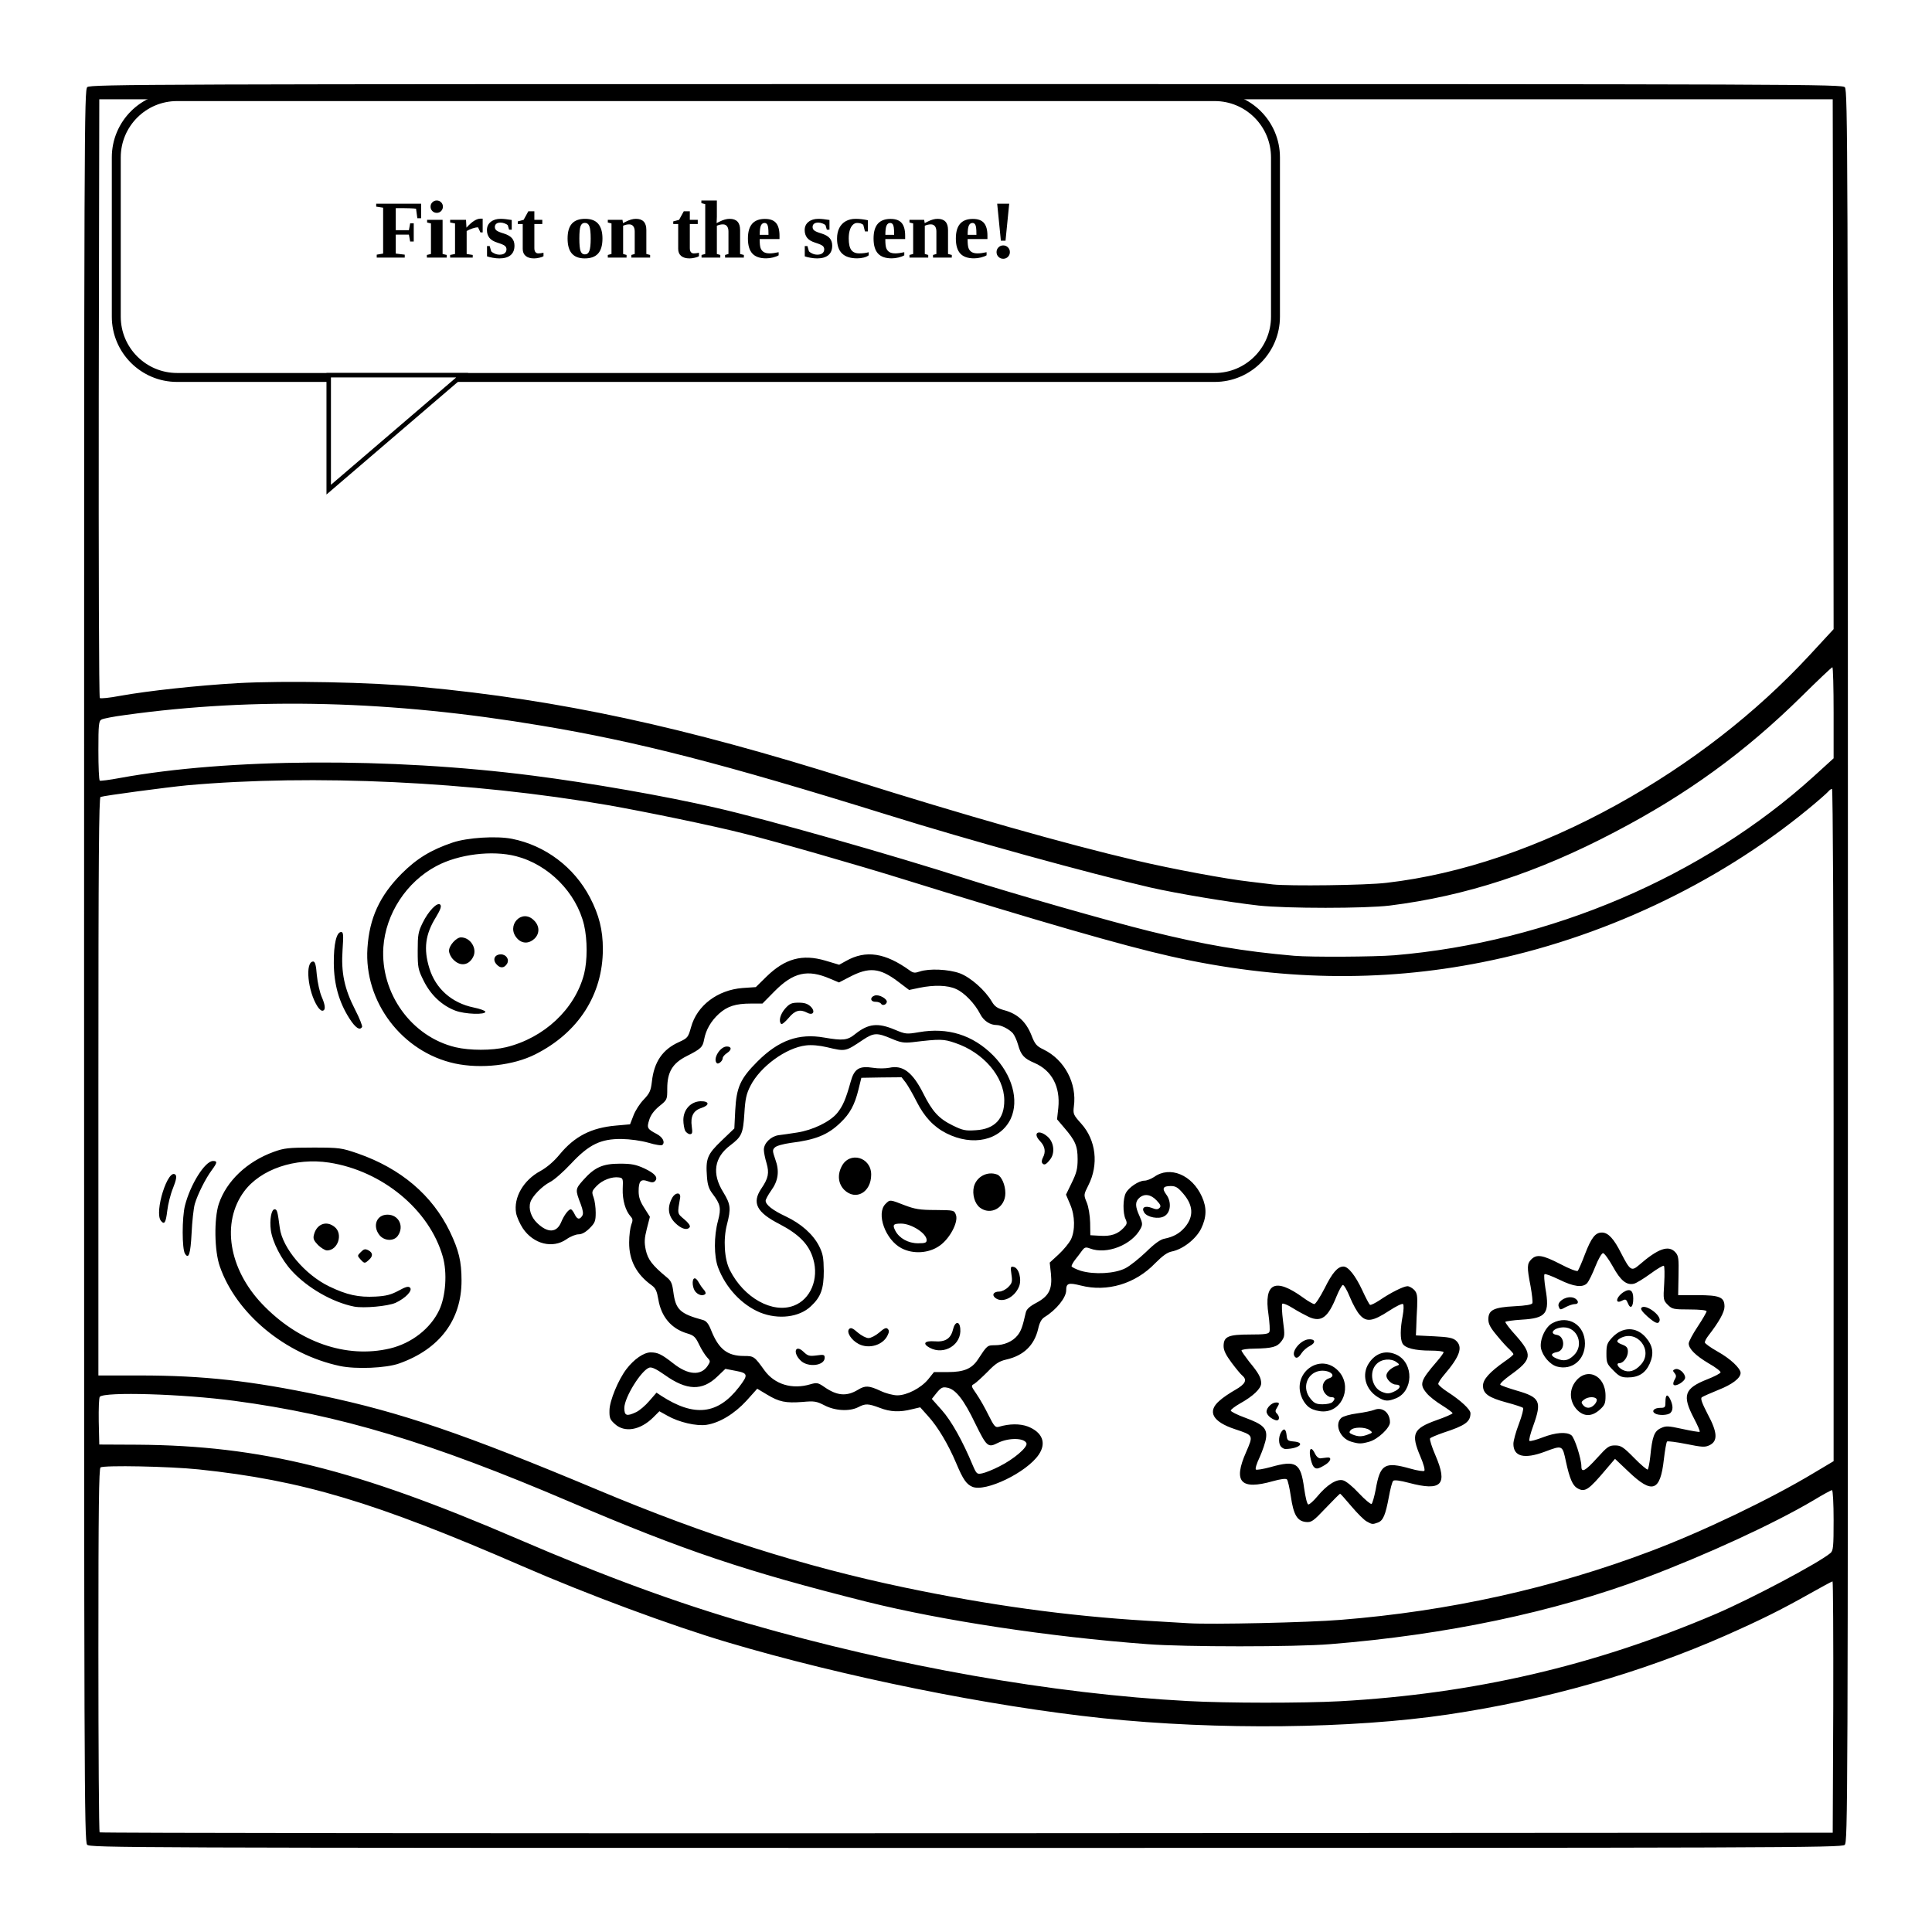
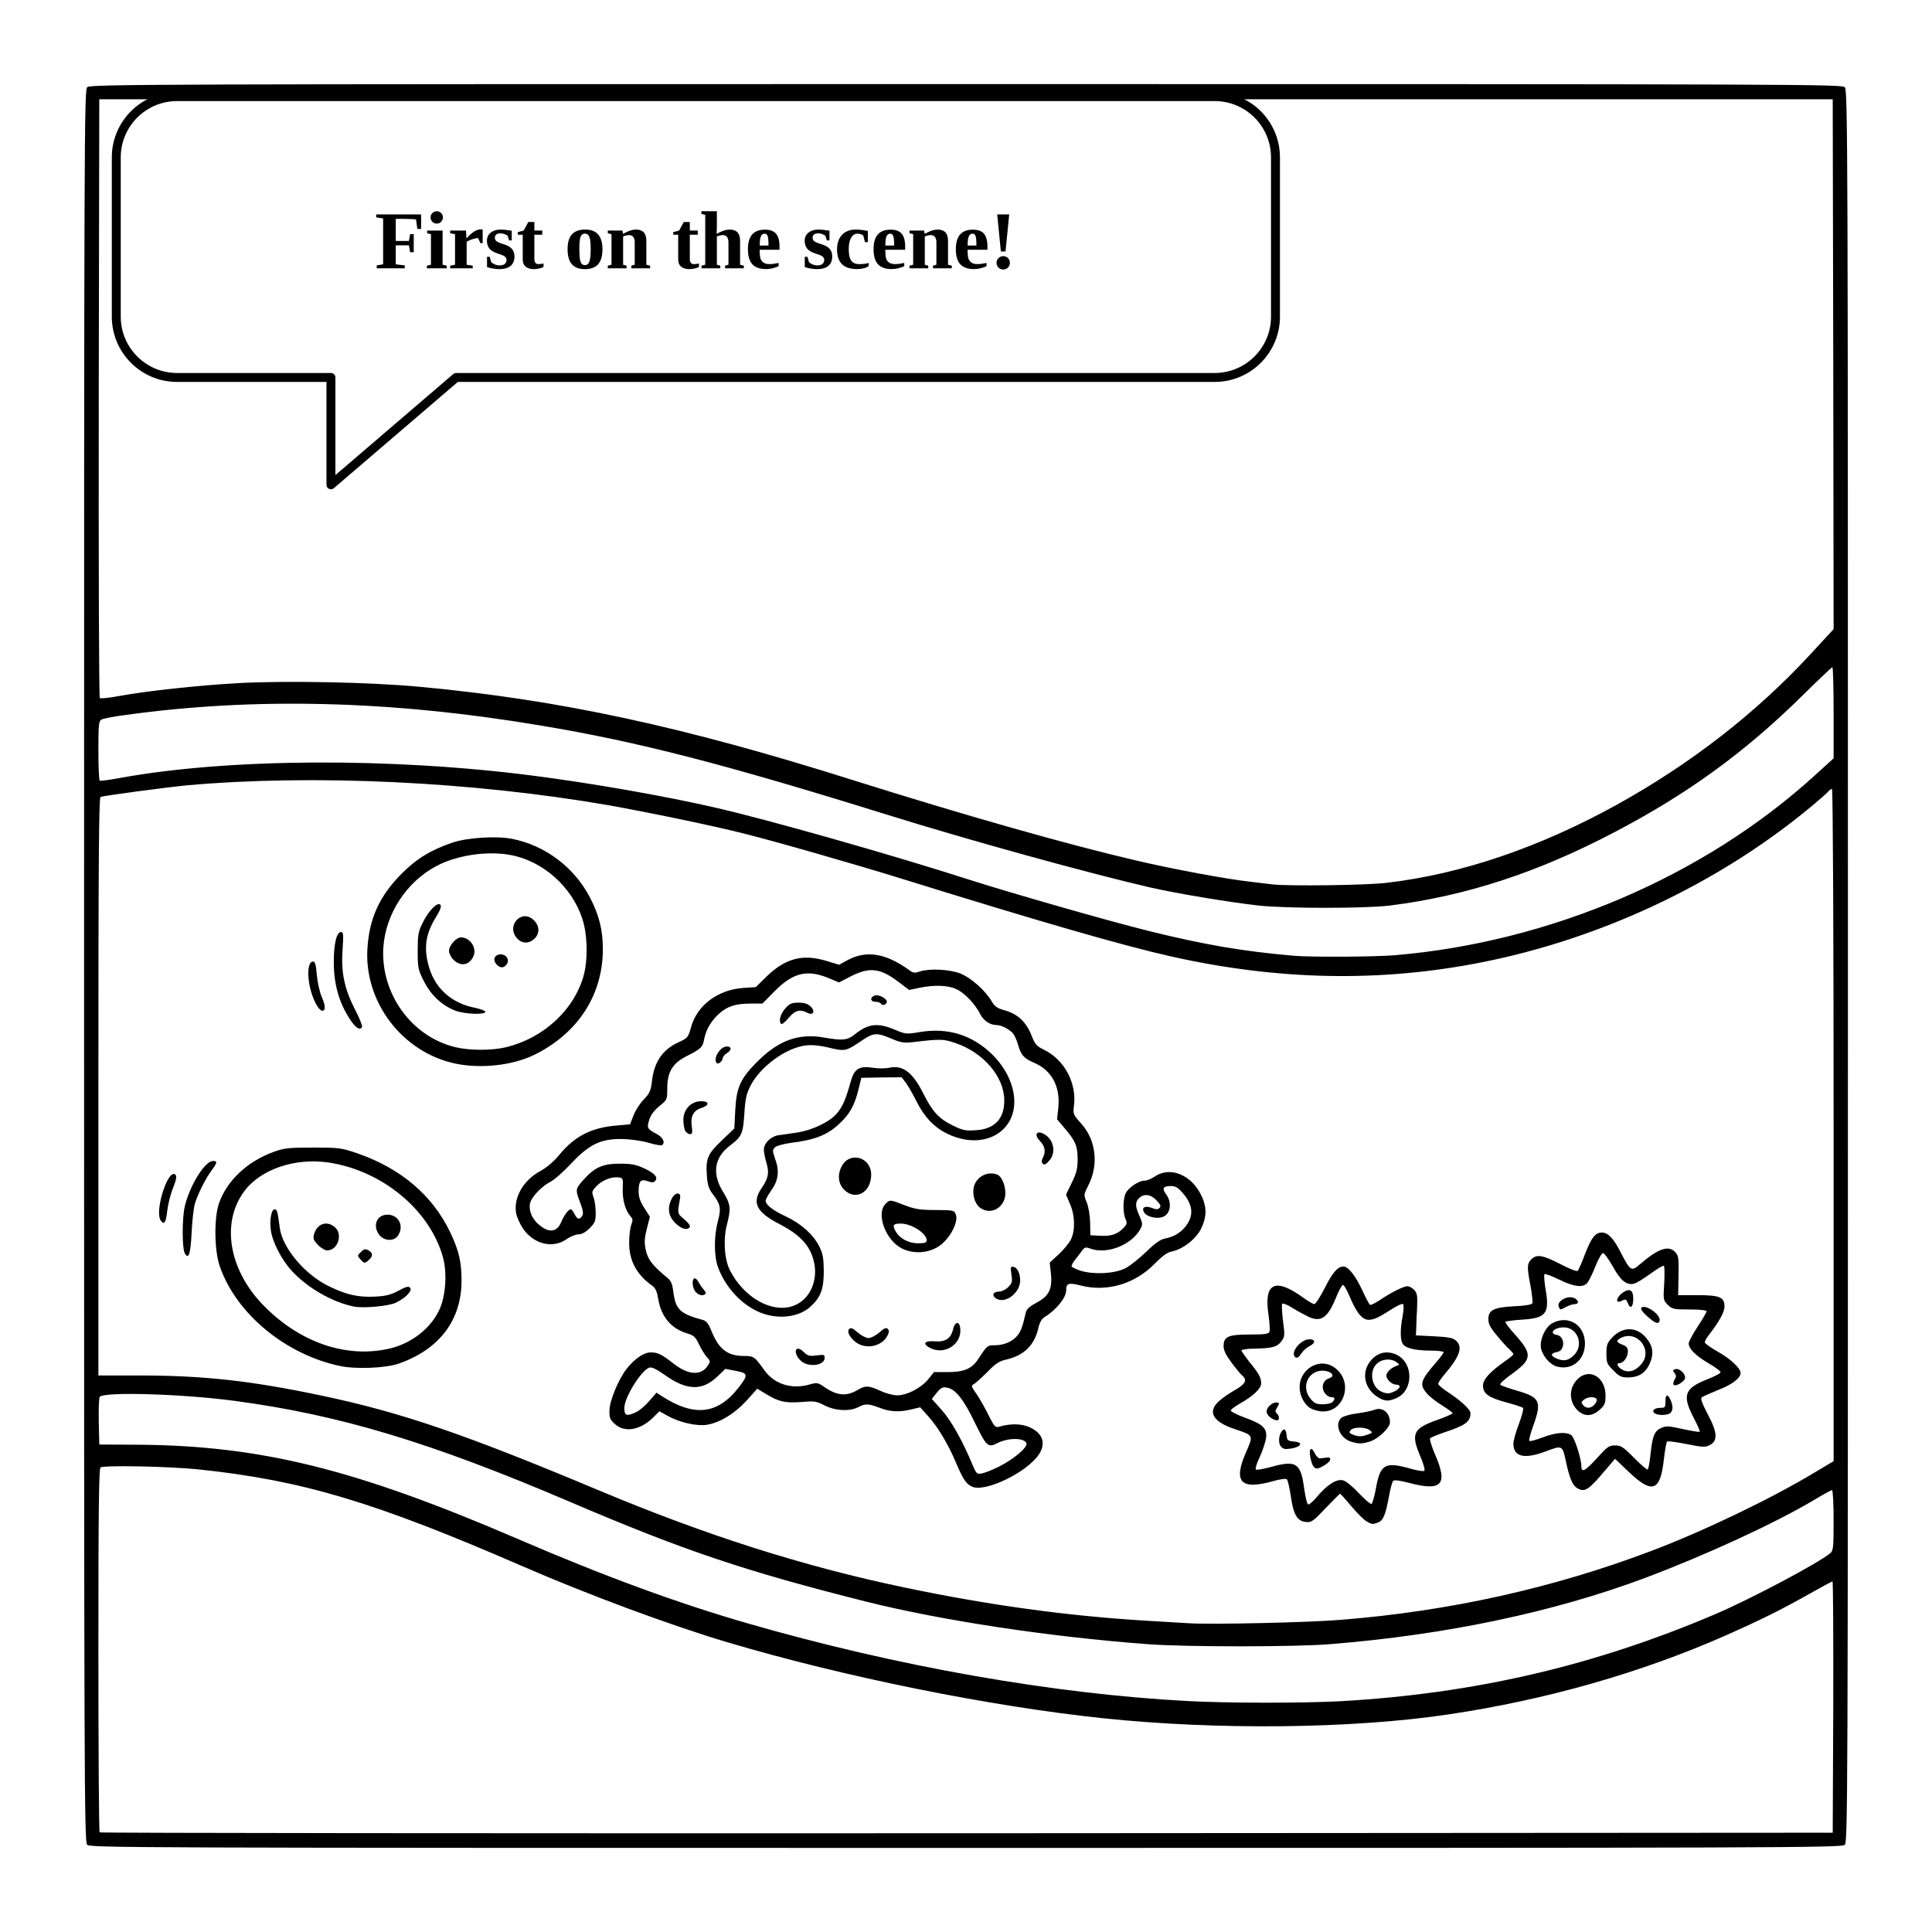
<svg xmlns="http://www.w3.org/2000/svg" viewBox="0 0 1080 1080" role="img" aria-label="Coloring page of neutrophil">
  <rect x="0" y="0" width="1080" height="1080" fill="#ffffff" />
  <path d="M48.7,1031.2 C47.1,1029.5 47.0,993.9 47.0,539.8 C47.0,66.9 47.1,50.3 48.8,48.7 C50.5,47.1 86.1,47.0 540.2,47.0 C1013.1,47.0 1029.7,47.1 1031.3,48.8 C1032.9,50.5 1033.0,86.1 1033.0,540.2 C1033.0,1013.1 1032.9,1029.7 1031.2,1031.3 C1029.5,1032.9 993.9,1033.0 539.8,1033.0 C66.9,1033.0 50.3,1032.9 48.7,1031.2 Z M1024.8,954.2 C1024.9,915.6 1024.7,884.0 1024.4,884.0 C1024.1,884.0 1018.3,887.1 1011.6,890.9 C995.6,899.9 985.0,905.2 964.5,914.3 C917.1,935.2 864.1,950.3 809.5,958.4 C755.8,966.4 680.4,967.2 616.5,960.5 C553.0,953.8 471.4,937.3 406.5,918.0 C374.6,908.5 328.3,891.3 292.0,875.5 C209.4,839.6 169.0,827.5 111.0,821.4 C94.5,819.7 58.3,819.0 56.2,820.3 C55.3,820.9 55.0,842.5 55.0,922.4 C55.0,978.1 55.3,1024.0 55.7,1024.3 C56.0,1024.7 274.2,1024.9 540.4,1024.8 L1024.5,1024.5 L1024.8,954.2 Z M749.1,951.0 C823.9,946.8 890.9,931.3 958.9,902.3 C978.8,893.8 1016.5,873.8 1023.2,868.2 C1024.8,866.9 1025.0,864.7 1025.0,849.8 C1025.0,840.6 1024.6,833.0 1024.1,833.0 C1023.6,833.0 1019.0,835.5 1013.9,838.6 C991.6,851.8 954.0,869.1 919.8,882.0 C868.6,901.2 808.4,913.9 743.5,919.1 C724.2,920.7 662.1,920.7 641.5,919.1 C586.5,915.0 526.6,905.9 484.5,895.4 C416.5,878.3 382.3,866.8 318.5,839.5 C240.6,806.2 189.7,790.9 131.2,783.1 C102.1,779.2 58.7,777.9 55.8,780.8 C55.3,781.3 55.1,787.5 55.2,794.6 L55.5,807.5 L77.0,807.6 C145.9,808.1 198.7,821.2 289.5,860.3 C338.2,881.3 379.2,896.3 418.4,907.6 C501.3,931.5 588.6,946.9 664.0,950.9 C685.9,952.1 728.4,952.1 749.1,951.0 Z M749.5,905.5 C809.9,900.7 868.0,887.8 922.5,867.2 C951.5,856.3 989.7,838.0 1014.1,823.3 L1025.0,816.8 L1025.0,628.9 C1025.0,521.8 1024.6,441.0 1024.1,441.0 C1023.6,441.0 1022.6,441.7 1021.9,442.6 C1021.1,443.5 1016.0,448.0 1010.5,452.5 C959.4,494.4 894.6,524.8 828.5,537.9 C771.7,549.2 714.5,548.1 654.4,534.6 C627.7,528.6 581.3,515.2 505.0,491.5 C480.0,483.7 433.0,470.2 416.0,466.0 C398.8,461.6 361.0,453.8 340.0,450.1 C263.7,436.9 175.3,432.7 104.5,439.0 C93.2,440.1 58.5,444.7 56.2,445.5 C55.3,445.8 55.0,479.1 55.0,607.4 L55.0,768.9 L78.2,768.9 C113.8,768.9 140.6,771.9 179.5,780.1 C224.2,789.5 259.3,801.5 334.0,832.8 C395.2,858.5 449.2,875.6 505.5,887.4 C552.8,897.3 596.3,903.3 641.0,906.0 C650.6,906.6 661.2,907.2 664.5,907.4 C677.2,908.2 731.4,907.0 749.5,905.5 Z M764.0,850.5 C762.6,849.8 758.8,846.0 755.5,842.1 C752.2,838.2 749.4,835.0 749.1,835.0 C748.9,835.0 745.3,838.6 741.0,843.1 C734.1,850.4 733.1,851.1 730.0,850.8 C725.2,850.3 723.1,846.9 721.6,836.6 C720.9,831.8 719.9,827.5 719.4,827.0 C718.8,826.4 715.8,826.8 711.5,828.0 C693.5,833.1 689.2,828.4 696.6,811.7 C700.7,802.2 700.8,802.4 690.3,798.9 C677.9,794.8 674.7,789.1 681.6,783.1 C683.5,781.3 687.6,778.6 690.6,776.9 C696.2,773.7 697.3,771.4 694.5,769.0 C693.6,768.3 690.9,765.0 688.5,761.8 C685.3,757.5 684.0,754.9 684.0,752.5 C684.0,747.1 686.6,746.0 698.8,746.0 C707.0,746.0 709.2,745.7 709.6,744.5 C710.0,743.7 709.7,739.4 709.1,734.9 C706.4,717.1 712.8,714.0 728.5,725.4 C731.2,727.4 734.1,729.0 734.7,729.0 C735.4,729.0 738.0,725.0 740.5,720.1 C744.8,711.4 747.8,708.0 751.0,708.0 C753.7,708.0 757.7,713.1 761.5,721.2 C763.4,725.4 765.4,729.1 765.8,729.4 C766.3,729.7 768.6,728.5 771.1,726.9 C777.4,722.6 784.6,719.0 786.8,719.0 C787.8,719.0 789.5,720.0 790.6,721.1 C792.2,722.9 792.4,724.4 792.2,730.4 C792.0,734.3 791.7,739.5 791.7,742.0 L791.5,746.5 L801.7,747.0 C809.8,747.4 812.2,747.9 813.9,749.4 C817.9,753.0 816.1,758.2 807.4,768.4 C805.5,770.6 804.0,772.9 804.0,773.6 C804.0,774.2 806.4,776.3 809.2,778.1 C816.5,782.8 822.0,787.9 822.0,790.0 C822.0,794.8 819.1,796.9 806.8,800.9 C803.1,802.2 799.7,803.6 799.4,804.1 C799.1,804.7 800.4,808.9 802.4,813.5 C809.5,830.0 805.9,833.8 787.5,828.9 C782.6,827.6 779.4,827.2 778.8,827.8 C778.2,828.4 777.2,832.3 776.4,836.7 C774.5,846.9 773.2,850.0 770.3,851.1 C767.3,852.2 767.0,852.2 764.0,850.5 Z M736.4,836.5 C741.8,830.0 747.2,826.6 750.7,827.5 C752.3,827.8 756.2,831.0 759.6,834.7 C763.0,838.3 766.2,841.0 766.7,840.7 C767.2,840.4 768.2,836.8 769.0,832.8 C771.5,818.4 774.0,816.9 788.5,821.0 C792.3,822.1 795.8,822.6 796.2,822.2 C796.7,821.7 795.7,818.1 794.0,814.2 C788.6,801.5 789.9,798.6 803.0,793.9 C807.9,792.2 812.0,790.4 812.0,790.0 C812.0,789.6 809.3,787.6 806.1,785.6 C802.8,783.6 799.0,780.6 797.6,778.9 C793.3,773.8 793.9,771.9 803.2,761.1 C805.3,758.7 807.0,756.3 807.0,755.9 C807.0,755.4 803.7,755.0 799.8,755.0 C791.0,755.0 785.4,753.6 784.0,751.0 C782.7,748.6 782.7,742.8 784.1,735.6 C784.7,732.4 784.8,729.4 784.3,729.0 C783.9,728.5 780.4,730.2 776.6,732.7 C767.4,738.7 763.9,739.2 760.3,735.2 C758.7,733.6 756.2,729.0 754.6,725.1 C753.0,721.1 751.2,718.1 750.6,718.3 C750.1,718.5 748.5,721.3 747.2,724.5 C742.4,736.5 738.7,739.3 731.7,736.2 C729.4,735.1 725.3,732.9 722.6,731.2 C719.8,729.4 717.2,728.4 716.8,728.8 C716.4,729.2 716.6,733.5 717.2,738.3 C718.3,746.5 718.2,747.2 716.3,749.8 C713.9,753.0 711.2,753.7 701.2,753.9 C697.3,753.9 694.0,754.4 694.0,754.9 C694.0,755.4 696.0,758.2 698.3,761.2 C703.7,767.7 705.0,770.2 705.0,773.3 C705.0,776.2 700.5,780.5 693.1,784.6 C690.3,786.2 688.0,788.0 688.0,788.5 C688.0,789.1 691.6,790.9 696.0,792.5 C706.1,796.2 708.5,798.5 707.7,804.0 C707.4,806.2 705.8,810.9 704.2,814.5 C702.5,818.0 701.5,821.2 702.1,821.5 C702.6,821.8 706.3,821.2 710.3,820.1 C724.5,816.1 727.1,817.7 729.0,831.8 C729.8,837.3 730.7,841.0 731.4,841.0 C732.1,841.0 734.3,839.0 736.4,836.5 Z M881.7,831.9 C879.1,830.4 877.4,826.4 875.4,817.2 C873.4,807.7 873.5,807.8 863.6,811.5 C852.1,815.8 846.0,814.3 846.0,807.1 C846.0,805.4 847.4,800.3 849.1,795.9 C850.8,791.4 851.8,787.4 851.4,787.0 C850.9,786.6 846.8,785.2 842.2,784.0 C832.2,781.3 829.0,779.1 829.0,774.6 C829.0,771.1 832.7,767.0 841.2,761.0 C843.9,759.2 846.0,757.4 846.0,757.0 C846.0,756.6 845.0,755.5 843.9,754.4 C842.7,753.4 839.5,749.9 836.9,746.7 C833.1,742.2 832.0,740.1 832.0,737.5 C832.0,732.3 835.0,730.8 846.6,730.2 C852.9,729.9 856.3,729.3 856.6,728.5 C856.9,727.8 856.4,723.5 855.6,719.0 C853.5,708.3 853.6,706.4 856.0,704.0 C859.0,701.0 862.3,701.5 872.2,706.6 C877.3,709.3 881.5,710.9 882.0,710.4 C882.4,709.9 884.3,705.7 886.0,701.1 C889.6,691.8 891.8,689.0 895.5,689.0 C899.0,689.0 902.2,692.5 906.3,700.7 C911.2,710.2 912.0,710.8 916.2,707.2 C926.9,697.9 932.8,695.8 936.6,700.1 C938.3,702.0 938.5,703.6 938.3,713.1 L938.1,724.0 L948.8,724.0 C961.4,724.0 964.0,725.1 964.0,730.4 C964.0,733.5 961.0,738.9 954.8,746.9 C953.8,748.2 953.0,749.8 953.0,750.4 C953.0,751.0 956.2,753.3 960.1,755.5 C967.3,759.5 973.0,764.9 973.0,767.5 C973.0,770.4 968.2,774.0 960.5,777.0 C956.1,778.8 952.0,780.6 951.3,781.1 C950.5,781.8 951.4,784.3 954.6,790.5 C960.1,800.7 960.4,805.6 955.6,807.9 C953.1,809.1 951.5,809.0 942.6,807.2 C937.1,806.1 932.2,805.5 931.9,805.8 C931.5,806.2 930.7,810.7 930.1,815.9 C928.1,833.8 923.6,835.3 910.4,822.7 L902.8,815.5 L898.1,821.0 C888.0,833.0 886.0,834.4 881.7,831.9 Z M543.5,831.1 C540.2,829.7 538.3,826.9 534.6,818.1 C530.1,807.4 524.2,797.5 518.7,791.5 L514.4,786.7 L509.7,787.8 C503.0,789.5 497.7,789.3 491.8,787.0 C485.4,784.6 483.8,784.5 479.8,786.6 C475.0,789.1 466.8,788.7 460.9,785.6 C456.4,783.3 455.2,783.1 448.6,783.7 C439.2,784.4 435.6,783.7 428.8,779.6 L423.3,776.3 L417.3,783.0 C410.5,790.4 402.2,795.4 394.9,796.5 C389.3,797.3 379.6,795.1 373.1,791.4 L368.6,788.9 L365.1,792.4 C357.9,799.5 349.2,801.0 343.8,796.1 C341.0,793.6 340.6,792.7 340.7,788.3 C340.8,783.0 345.6,771.3 350.2,765.3 C354.4,759.8 359.9,756.0 363.7,756.0 C367.7,756.0 369.8,757.0 376.3,762.1 C384.6,768.7 391.8,769.2 395.6,763.5 C397.2,761.0 397.2,760.8 395.2,758.7 C394.1,757.5 392.1,754.3 390.8,751.6 C388.8,747.4 387.9,746.5 384.2,745.4 C375.3,742.8 369.6,736.1 368.0,726.3 C367.2,721.7 366.5,720.1 364.3,718.5 C355.8,712.4 351.6,704.5 351.7,694.5 C351.7,690.6 352.3,686.2 352.9,684.6 C353.8,682.3 353.8,681.4 352.6,680.1 C349.6,676.8 347.9,670.8 348.1,664.6 C348.4,658.8 348.2,658.5 346.0,658.2 C342.1,657.6 336.6,659.7 333.5,663.0 C330.8,665.8 330.7,666.3 331.8,669.3 C332.5,671.2 333.0,675.0 333.0,677.9 C333.0,682.6 332.6,683.6 329.6,686.6 C327.4,688.8 325.3,690.0 323.4,690.0 C321.9,690.0 318.8,691.2 316.6,692.8 C308.9,698.1 298.3,695.5 292.3,686.7 C290.6,684.1 288.9,680.3 288.5,678.1 C287.0,669.4 292.6,659.7 302.1,654.6 C305.7,652.6 309.6,649.3 312.8,645.4 C321.2,635.2 330.5,630.4 344.4,629.2 L352.2,628.5 L354.1,623.6 C355.1,620.9 357.7,616.8 359.9,614.6 C363.2,611.1 363.8,609.7 364.4,604.7 C365.6,593.6 370.4,586.6 379.6,582.5 C384.4,580.3 384.7,579.9 386.3,574.2 C389.6,562.1 401.1,553.4 415.1,552.3 L422.5,551.8 L428.5,545.9 C438.9,535.8 448.5,533.2 461.4,537.0 L469.1,539.3 L472.9,537.2 C484.0,530.9 494.9,532.6 508.7,542.6 C510.5,543.9 511.5,544.0 514.1,543.1 C519.4,541.3 530.3,541.8 536.6,544.1 C542.6,546.4 550.7,553.5 554.5,560.0 C556.1,562.7 557.6,563.7 561.7,564.8 C568.8,566.8 573.5,571.1 576.5,578.5 C578.5,583.7 579.4,584.8 583.4,586.7 C595.1,592.4 602.1,605.6 600.3,618.5 C599.8,622.7 600.0,623.2 604.4,628.1 C612.7,637.3 614.3,651.0 608.4,662.6 C605.8,667.8 605.7,667.9 607.5,672.2 C608.5,674.6 609.3,679.5 609.4,683.5 L609.5,690.5 L614.9,690.8 C621.0,691.2 624.8,689.9 628.1,686.4 C630.0,684.4 630.2,683.7 629.2,681.5 C627.6,678.1 627.7,670.1 629.3,667.0 C630.9,663.8 636.6,660.0 639.7,660.0 C641.1,660.0 643.5,659.0 645.2,657.9 C654.0,651.6 666.4,656.7 671.9,669.0 C674.7,675.2 674.5,680.5 671.4,686.9 C668.4,692.8 661.1,698.4 655.0,699.6 C652.5,700.1 649.9,702.0 645.8,706.1 C634.7,717.7 618.9,722.4 604.1,718.6 C597.3,716.9 596.0,717.3 596.0,721.3 C596.0,725.4 590.5,732.2 584.0,736.2 C582.2,737.3 581.1,739.3 580.3,743.0 C578.1,752.1 572.2,757.8 562.5,760.0 C558.6,760.9 556.5,762.2 552.1,766.8 C549.0,769.9 545.6,773.0 544.6,773.6 C542.7,774.6 542.8,774.8 545.9,779.3 C547.7,781.9 550.7,787.2 552.6,791.1 C555.7,797.3 556.4,798.1 558.3,797.6 C564.4,795.8 570.1,795.8 574.5,797.4 C582.7,800.6 585.1,806.6 580.7,813.1 C574.0,823.1 550.8,834.3 543.5,831.1 Z M558.5,819.8 C566.6,815.8 574.6,809.0 573.8,806.8 C572.6,803.7 563.8,803.6 557.8,806.6 C552.3,809.4 551.6,808.8 545.2,795.8 C538.7,782.2 534.1,776.5 529.4,775.7 C526.9,775.2 526.0,775.7 523.6,778.6 L520.9,782.0 L526.5,788.3 C531.7,794.1 538.1,805.4 543.9,819.4 C545.9,824.0 546.2,824.2 549.1,823.6 C550.7,823.3 555.0,821.6 558.5,819.8 Z M892.8,815.0 C898.5,808.7 899.5,808.0 902.8,808.0 C906.1,808.0 907.4,808.8 913.5,815.0 C917.2,818.8 920.7,821.7 921.1,821.5 C921.4,821.2 922.1,818.0 922.5,814.3 C923.6,803.1 924.7,800.1 928.3,798.4 C931.2,797.0 932.3,797.0 940.5,798.8 C945.5,799.9 949.8,800.6 950.1,800.4 C950.5,800.2 949.0,796.8 946.9,792.8 C940.2,780.0 941.5,776.1 954.5,771.0 C958.3,769.5 961.6,767.8 961.8,767.2 C962.0,766.6 959.0,764.3 955.1,762.1 C947.9,757.8 944.0,754.0 944.0,751.0 C944.0,750.0 946.2,745.8 949.0,741.6 C951.8,737.4 954.0,733.5 954.0,733.0 C954.0,732.4 949.9,732.0 944.5,732.0 C935.5,732.0 934.7,731.8 932.3,729.4 C929.8,726.9 929.7,726.5 930.3,717.4 C930.6,712.2 930.5,707.8 930.1,707.6 C929.7,707.3 926.3,709.3 922.5,712.1 C918.8,714.8 914.7,717.3 913.4,717.6 C909.3,718.6 905.9,715.9 901.6,708.0 C899.3,703.9 896.8,700.5 896.1,700.5 C895.4,700.5 893.4,703.9 891.8,708.0 C890.2,712.1 888.1,716.3 887.3,717.2 C884.8,720.0 879.7,719.3 871.6,715.3 C867.4,713.3 863.8,711.9 863.4,712.3 C863.0,712.7 863.3,716.2 863.9,720.2 C866.4,734.3 864.4,736.9 850.6,737.7 C845.8,738.0 841.8,738.6 841.5,738.9 C841.3,739.3 844.0,742.9 847.6,746.8 C856.8,757.3 856.4,760.0 844.4,768.6 C840.8,771.2 838.2,773.6 838.7,774.1 C839.2,774.6 843.3,776.0 848.0,777.4 C860.9,781.1 862.0,783.4 857.1,797.0 C855.5,801.4 854.5,805.2 855.0,805.5 C855.4,805.8 858.8,804.9 862.4,803.5 C869.7,800.7 875.7,800.3 878.4,802.3 C880.2,803.6 884.0,815.5 884.0,819.7 C884.0,823.5 886.2,822.3 892.8,815.0 Z M734.2,819.7 C733.6,819.0 732.8,816.5 732.4,814.2 C731.6,809.3 733.2,808.5 735.2,812.8 C736.0,814.4 737.3,815.4 738.3,815.2 C739.2,815.1 740.7,814.9 741.6,814.8 C744.7,814.3 744.1,816.8 740.7,818.9 C736.7,821.3 735.6,821.5 734.2,819.7 Z M716.2,808.8 C714.7,807.3 714.6,803.5 716.0,800.9 C717.6,798.1 718.8,798.6 719.2,802.2 C719.5,805.2 719.8,805.5 723.2,805.8 C730.2,806.4 726.1,809.9 718.5,810.0 C717.9,810.0 716.9,809.5 716.2,808.8 Z M755.3,805.9 C749.1,804.1 745.8,796.3 749.8,792.6 C750.9,791.7 754.7,790.6 758.6,790.1 C762.4,789.6 766.8,788.7 768.3,788.1 C772.8,786.3 777.0,789.7 777.0,795.1 C777.0,798.2 770.2,804.6 765.5,805.9 C760.9,807.2 759.7,807.2 755.3,805.9 Z M764.7,801.9 C767.4,800.9 767.4,800.8 765.6,799.4 C763.0,797.6 756.6,797.6 755.0,799.5 C754.0,800.7 754.2,801.1 756.1,801.9 C759.3,803.2 761.3,803.2 764.7,801.9 Z M710.2,792.4 C709.0,791.6 708.0,790.1 708.0,789.1 C708.0,786.9 711.0,784.0 713.3,784.0 C715.3,784.0 715.4,784.4 713.8,787.0 C712.8,788.5 712.8,789.2 713.8,790.2 C715.4,791.8 715.3,794.0 713.7,794.0 C713.0,794.0 711.4,793.3 710.2,792.4 Z M355.6,789.4 C357.5,788.5 360.8,785.7 363.0,783.1 L367.0,778.5 L369.7,780.3 C388.1,792.2 401.2,790.8 413.1,775.4 C418.4,768.5 418.2,767.6 411.2,766.3 L405.5,765.2 L401.0,769.5 C392.6,777.6 383.9,777.4 371.6,768.6 C366.9,765.3 364.4,764.1 363.0,764.5 C358.5,765.9 349.0,781.2 349.0,787.1 C349.0,791.4 350.3,791.9 355.6,789.4 Z M881.6,788.1 C877.6,783.9 877.0,777.7 880.2,773.0 C886.4,763.8 897.5,768.4 897.5,780.2 C897.5,784.5 897.1,785.5 894.2,788.1 C889.8,792.0 885.4,792.0 881.6,788.1 Z M925.1,790.1 C923.0,788.8 924.7,787.0 928.1,787.0 C930.8,787.0 931.0,786.7 931.0,783.5 C931.0,779.4 932.2,779.0 933.8,782.5 C935.3,785.8 935.3,788.3 933.8,789.8 C932.4,791.2 927.1,791.4 925.1,790.1 Z M732.4,787.1 C730.5,786.0 728.6,783.5 727.6,780.9 C722.2,767.5 737.9,756.0 747.9,766.1 C756.1,774.3 750.9,789.0 739.7,789.0 C737.3,789.0 734.1,788.2 732.4,787.1 Z M891.4,785.1 C892.4,784.0 892.9,782.6 892.5,782.1 C891.6,780.6 887.7,780.7 885.5,782.4 C883.9,783.6 883.8,784.0 884.9,785.4 C886.7,787.6 889.3,787.4 891.4,785.1 Z M744.8,783.8 C746.6,782.0 746.3,781.0 744.0,781.0 C742.9,781.0 741.3,779.9 740.4,778.5 C738.4,775.4 739.6,771.6 742.9,770.5 C747.7,769.0 742.8,765.4 737.4,766.4 C730.4,767.8 727.7,776.1 732.6,781.9 C734.7,784.5 735.9,785.0 739.4,785.0 C741.7,785.0 744.1,784.5 744.8,783.8 Z M770.2,781.0 C763.2,776.7 761.0,768.2 765.3,761.9 C769.2,756.1 775.1,754.5 781.1,757.5 C790.4,762.4 790.0,777.6 780.5,781.6 C775.9,783.5 774.1,783.4 770.2,781.0 Z M479.6,776.9 C483.7,774.4 485.7,774.5 492.2,777.5 C495.1,778.9 499.3,780.0 501.6,780.0 C507.0,780.0 514.9,775.9 518.9,771.0 L522.1,767.0 L529.8,767.0 C538.9,767.0 543.3,765.1 546.7,759.9 C551.8,752.1 551.9,752.0 556.1,752.0 C561.3,752.0 566.1,749.9 568.8,746.5 C570.8,744.0 571.6,741.7 573.4,733.8 C573.8,731.9 575.5,730.3 579.3,728.3 C586.4,724.5 588.3,720.7 587.5,712.2 L586.8,705.8 L591.8,701.2 C594.6,698.6 597.6,694.9 598.6,693.0 C601.1,687.9 601.0,679.6 598.2,673.2 L595.9,667.8 L599.1,661.2 C601.8,655.7 602.4,653.3 602.4,648.0 C602.4,640.6 601.1,637.6 594.9,630.4 L590.9,625.7 L591.6,619.3 C592.8,607.5 588.0,598.4 578.3,594.2 C572.4,591.7 570.7,589.8 569.1,584.0 C568.4,581.5 567.1,578.7 566.2,577.6 C564.0,575.2 559.6,573.0 557.1,573.0 C553.4,573.0 549.8,570.6 547.9,566.8 C545.0,561.1 539.1,554.9 534.5,552.9 C529.9,550.7 522.1,550.5 513.9,552.2 L508.2,553.4 L502.0,548.7 C491.8,541.0 485.8,540.4 474.8,546.2 L469.0,549.2 L464.0,547.1 C451.5,541.7 443.5,543.5 433.0,554.1 L426.2,561.0 L419.8,561.0 C411.2,561.0 406.6,562.5 401.9,566.7 C397.4,570.8 394.6,575.7 393.6,581.1 C392.8,585.4 391.9,586.3 383.8,590.4 C375.9,594.4 373.0,599.3 373.0,608.5 C373.0,614.7 373.0,614.8 368.5,618.4 C365.5,620.9 363.7,623.4 362.9,626.1 C361.5,630.5 361.8,631.1 367.1,633.9 C370.5,635.7 371.9,638.5 370.3,640.0 C369.9,640.5 366.4,640.0 362.5,638.8 C358.2,637.6 352.4,636.8 347.5,636.7 C335.8,636.6 329.3,639.7 319.2,650.5 C315.0,655.0 309.7,659.7 307.4,660.8 C303.0,663.1 297.6,668.6 296.5,672.0 C295.3,675.7 296.9,680.5 300.3,683.7 C306.2,689.4 311.2,689.2 313.7,683.2 C315.3,679.3 317.8,676.0 319.1,676.0 C319.5,676.0 320.5,677.2 321.2,678.7 C322.6,681.7 324.0,682.0 325.5,679.6 C326.2,678.5 325.9,676.6 324.7,673.3 C321.5,665.0 321.5,664.8 326.0,659.7 C332.3,652.6 336.8,650.5 346.5,650.5 C353.1,650.5 355.5,651.0 360.3,653.2 C366.2,656.0 368.1,658.3 366.1,660.3 C365.3,661.1 364.2,661.1 362.1,660.3 C358.2,658.9 357.0,660.2 357.0,665.9 C357.0,669.2 357.8,671.6 360.2,675.3 L363.3,680.2 L361.6,686.8 C360.2,692.4 360.1,694.4 361.0,698.8 C362.2,704.1 364.6,707.3 372.7,714.0 C375.2,716.0 375.8,717.6 376.4,722.2 C377.7,732.1 380.1,734.4 393.0,737.9 C394.8,738.4 396.1,739.9 397.6,743.8 C401.8,754.2 406.6,758.0 415.9,758.0 C421.4,758.0 421.7,758.2 427.3,766.0 C433.0,773.9 442.8,776.9 453.1,773.8 C456.6,772.8 457.3,772.9 460.9,775.4 C468.0,780.3 473.3,780.7 479.6,776.9 Z M780.1,777.5 C783.1,775.9 783.2,774.0 780.3,774.0 C778.1,774.0 775.0,771.1 775.0,769.0 C775.0,767.1 777.5,764.7 780.5,763.6 C782.5,762.9 782.5,762.8 780.6,761.4 C777.5,759.2 772.3,759.6 769.5,762.5 C765.1,766.8 766.8,775.7 772.4,778.0 C775.5,779.3 776.8,779.2 780.1,777.5 Z M935.5,774.0 C935.2,773.5 935.5,772.2 936.2,771.1 C937.1,769.6 937.1,768.8 936.1,767.6 C935.0,766.3 935.0,765.9 936.4,765.4 C938.5,764.6 942.0,767.6 942.0,770.1 C942.0,772.2 936.5,775.5 935.5,774.0 Z M901.9,766.1 C898.3,762.5 898.0,761.8 898.0,756.7 C898.0,751.8 898.4,750.7 901.3,747.6 C907.0,741.6 914.6,741.5 919.9,747.5 C924.0,752.2 924.7,756.6 922.2,762.3 C919.8,767.6 916.0,770.0 909.9,770.0 C906.4,770.0 905.1,769.4 901.9,766.1 Z M917.2,762.9 C924.5,755.1 915.3,743.0 905.9,748.0 C903.2,749.5 903.5,750.4 907.0,751.7 C909.3,752.6 910.0,753.4 910.0,755.6 C910.0,758.6 907.5,762.0 905.3,762.0 C903.2,762.0 904.3,764.3 907.1,765.8 C910.4,767.5 914.0,766.5 917.2,762.9 Z M190.0,763.6 C159.5,757.1 132.1,734.4 122.9,708.0 C119.8,699.3 119.6,681.3 122.3,673.0 C126.6,660.2 138.1,649.3 153.0,643.9 C158.8,641.8 161.2,641.5 175.0,641.5 C189.9,641.5 190.9,641.7 200.0,644.8 C224.1,653.2 241.6,668.1 251.5,688.5 C256.5,699.0 258.0,705.1 258.0,715.9 C258.0,737.9 245.7,754.2 223.1,762.2 C215.8,764.8 199.0,765.5 190.0,763.6 Z M870.3,763.9 C866.4,762.8 862.3,758.0 861.4,753.6 C860.6,748.9 863.9,741.6 867.9,739.6 C876.8,734.9 886.0,740.7 886.0,751.0 C886.0,760.3 878.7,766.2 870.3,763.9 Z M447.5,760.5 C443.0,756.1 444.6,751.3 449.1,755.6 C451.6,758.0 452.4,758.2 456.5,757.7 C460.5,757.1 461.0,757.3 461.0,759.0 C461.0,763.5 451.5,764.6 447.5,760.5 Z M879.8,757.6 C885.6,752.0 882.0,742.0 874.1,742.0 C868.8,742.0 865.6,745.5 870.2,746.2 C874.9,746.9 875.1,755.0 870.4,755.8 C866.7,756.5 866.6,757.9 870.1,759.4 C874.1,761.1 876.6,760.7 879.8,757.6 Z M723.6,758.1 C721.8,755.3 727.2,749.0 731.5,748.7 C735.3,748.4 735.7,750.6 732.2,752.4 C730.6,753.2 728.5,755.0 727.6,756.4 C725.9,759.1 724.5,759.7 723.6,758.1 Z M218.0,753.8 C230.1,750.9 240.6,742.7 245.5,732.4 C249.2,724.6 250.1,711.4 247.5,702.4 C240.0,676.2 213.7,654.5 184.0,649.9 C165.0,647.0 145.6,653.6 136.4,666.1 C123.7,683.4 127.8,709.2 146.5,728.9 C166.9,750.3 193.5,759.6 218.0,753.8 Z M519.7,753.4 C515.5,751.1 516.8,749.4 522.4,749.8 C528.4,750.3 531.5,748.3 532.7,743.3 C533.8,738.6 536.4,738.2 536.8,742.7 C537.7,751.6 527.8,757.8 519.7,753.4 Z M480.0,751.3 C475.8,749.1 473.0,744.6 474.7,742.9 C475.6,742.0 476.7,742.4 479.5,744.9 C481.5,746.6 484.2,748.0 485.5,748.0 C486.8,748.0 489.5,746.6 491.5,744.9 C494.2,742.5 495.4,742.0 496.2,742.8 C497.1,743.7 497.1,744.6 496.2,746.4 C493.7,751.9 485.8,754.3 480.0,751.3 Z M921.0,736.0 C917.9,733.2 916.9,731.7 917.6,731.0 C919.8,728.8 928.8,735.2 927.7,738.4 C927.0,740.4 925.4,739.8 921.0,736.0 Z M424.9,733.7 C414.6,729.4 405.7,719.9 401.4,708.5 C399.1,702.3 399.0,691.1 401.4,682.3 C403.2,675.4 402.8,673.2 398.3,667.3 C396.3,664.7 395.5,662.3 395.2,657.9 C394.4,647.6 395.4,645.3 403.3,637.7 L410.5,630.8 L411.0,620.7 C411.7,607.8 413.8,603.0 423.4,593.4 C435.3,581.5 446.5,577.5 460.7,580.0 C471.2,581.8 473.7,581.6 478.1,578.0 C485.4,572.2 490.7,571.6 500.2,575.6 C506.2,578.1 506.7,578.2 513.7,577.0 C529.8,574.2 543.7,578.5 555.1,589.9 C565.8,600.7 569.8,615.0 565.0,625.4 C559.2,637.5 543.8,641.0 529.0,633.5 C521.9,629.9 516.7,624.3 512.4,615.8 C510.4,611.8 507.7,607.1 506.4,605.3 L504.0,602.2 L492.8,602.3 L481.5,602.5 L479.9,609.0 C477.8,617.6 475.1,622.6 469.8,627.6 C462.8,634.4 455.8,637.2 441.9,638.9 C437.8,639.5 434.1,640.5 433.2,641.4 C431.7,642.8 431.8,643.4 433.4,648.1 C435.8,654.6 435.1,660.0 431.1,665.5 C429.4,667.9 428.0,670.5 428.0,671.2 C428.0,673.5 432.0,676.6 439.3,680.0 C447.9,684.1 454.4,689.9 457.8,696.4 C460.0,700.8 460.4,702.8 460.5,710.5 C460.5,720.4 458.9,725.0 453.3,730.2 C446.8,736.4 435.1,737.8 424.9,733.7 Z M871.3,730.3 C870.4,727.9 874.6,724.8 878.4,725.2 C881.8,725.5 883.6,729.0 880.3,729.0 C879.3,729.0 877.2,729.7 875.6,730.5 C872.1,732.4 872.1,732.4 871.3,730.3 Z M198.0,730.4 C185.9,728.0 171.9,720.0 163.1,710.4 C157.3,704.1 152.3,694.3 151.4,687.7 C150.6,681.9 151.7,676.0 153.5,676.0 C154.9,676.0 155.2,677.2 156.4,686.4 C157.9,697.7 170.5,712.6 184.0,719.1 C193.9,723.9 200.5,725.3 209.9,724.8 C215.9,724.5 218.7,723.7 222.8,721.5 C226.8,719.3 228.3,718.9 229.2,719.8 C230.8,721.4 226.7,725.7 221.1,728.3 C216.7,730.2 203.5,731.4 198.0,730.4 Z M443.7,729.9 C453.1,726.4 457.9,714.9 454.6,703.8 C452.3,695.7 446.7,690.0 435.8,684.3 C422.9,677.7 420.2,672.4 425.6,664.4 C429.5,658.7 430.1,655.7 428.5,650.2 C427.7,647.6 427.0,644.2 427.0,642.7 C427.0,639.1 430.8,635.3 435.1,634.6 C437.0,634.4 441.6,633.7 445.5,633.1 C454.2,631.8 464.0,627.1 468.0,622.2 C471.1,618.4 472.8,614.5 475.5,604.8 C477.5,597.4 480.3,595.7 488.0,596.9 C490.9,597.4 495.0,597.3 497.1,596.9 C504.6,595.2 510.1,599.3 516.1,611.2 C521.2,621.4 524.8,625.3 532.5,629.1 C538.2,631.9 539.7,632.2 545.5,631.8 C556.0,631.2 561.5,625.4 561.4,615.0 C561.3,601.8 549.7,588.3 533.9,583.0 C527.4,580.8 525.8,580.7 510.0,582.6 C505.3,583.1 503.4,582.8 498.3,580.6 C490.3,577.2 488.4,577.3 482.5,581.2 C472.5,587.9 472.8,587.9 462.3,585.4 C458.1,584.4 453.6,584.0 450.5,584.4 C439.4,585.7 425.0,596.2 419.5,607.0 C417.2,611.5 416.6,614.3 416.1,622.5 C415.4,633.7 414.6,635.4 408.3,640.2 C399.2,647.0 397.8,656.1 404.4,666.6 C408.4,673.2 408.7,675.5 406.4,684.4 C404.2,692.7 404.9,704.0 408.0,710.0 C415.8,725.5 431.8,734.4 443.7,729.9 Z M910.0,728.5 C909.1,726.3 908.7,726.1 906.9,727.0 C902.7,729.3 903.2,725.3 907.4,722.4 C911.1,720.0 913.0,721.2 913.0,725.9 C913.0,730.7 911.4,732.1 910.0,728.5 Z M556.6,725.7 C554.2,724.0 555.3,722.0 558.6,722.0 C560.0,722.0 562.2,720.9 563.6,719.5 C565.8,717.3 566.0,716.4 565.4,712.4 C564.8,708.3 564.9,707.8 566.6,708.2 C569.6,708.7 571.3,715.3 569.6,719.3 C567.1,725.3 560.5,728.5 556.6,725.7 Z M388.4,721.6 C386.8,719.0 386.8,714.4 388.5,714.6 C389.1,714.7 390.0,715.7 390.6,716.9 C391.2,718.0 392.4,719.8 393.3,720.8 C394.3,721.8 394.7,723.0 394.3,723.3 C392.9,724.8 390.0,723.9 388.4,721.6 Z M629.0,709.0 C631.5,707.8 636.7,703.6 640.6,699.9 C645.5,695.1 648.7,692.8 651.1,692.4 C656.0,691.4 659.4,689.5 662.4,686.0 C667.4,680.0 667.1,673.8 661.4,667.2 C658.5,663.8 657.2,663.0 654.5,663.0 C650.1,663.0 649.4,664.3 652.0,667.8 C655.0,671.9 654.5,677.9 650.8,679.9 C647.7,681.7 641.3,680.5 639.6,677.8 C637.9,675.0 640.0,673.8 643.8,675.2 C646.3,676.2 647.2,676.2 648.2,675.2 C649.1,674.3 648.8,673.4 646.5,671.0 C643.3,667.6 639.6,667.1 636.8,669.7 C634.5,671.8 634.5,674.4 637.0,679.8 C638.7,683.7 638.8,684.5 637.6,686.8 C632.8,695.9 618.7,701.5 609.3,697.9 C606.9,697.0 606.3,697.2 604.8,699.2 C603.9,700.5 602.2,702.7 601.0,704.2 C599.9,705.6 599.0,707.3 599.0,707.8 C599.0,708.3 601.4,709.5 604.2,710.4 C611.7,712.6 623.1,712.0 629.0,709.0 Z M201.5,704.0 C199.7,702.0 199.7,701.9 201.7,699.9 C203.4,698.2 204.1,698.0 205.9,698.9 C208.5,700.3 208.6,702.2 206.2,704.3 C203.9,706.4 203.7,706.4 201.5,704.0 Z M103.4,700.8 C101.7,698.1 101.7,680.6 103.4,673.9 C106.4,662.1 114.6,649.0 119.1,649.0 C121.6,649.0 121.5,649.9 118.4,654.1 C114.9,658.8 110.5,667.6 108.9,673.0 C108.2,675.5 107.4,682.9 107.1,689.4 C106.5,700.9 105.5,704.2 103.4,700.8 Z M504.0,697.8 C495.0,693.2 489.6,678.4 495.0,673.0 C497.5,670.5 497.4,670.5 505.6,673.7 C511.4,675.9 514.1,676.4 523.0,676.4 C533.4,676.5 533.4,676.5 534.4,679.2 C535.8,683.2 530.9,692.5 525.2,696.4 C519.3,700.6 510.5,701.2 504.0,697.8 Z M177.8,696.0 C175.4,693.5 174.9,692.4 175.5,690.2 C177.0,684.2 182.5,682.1 187.1,685.9 C191.9,689.8 188.9,699.0 182.8,699.0 C181.7,699.0 179.5,697.6 177.8,696.0 Z M518.0,693.2 C518.0,689.5 509.5,684.0 503.7,684.0 C499.3,684.0 498.8,684.7 500.5,688.0 C502.7,692.2 507.7,695.0 513.2,695.0 C517.2,695.0 518.0,694.7 518.0,693.2 Z M212.1,690.4 C208.1,685.3 210.5,679.0 216.6,679.0 C222.9,679.0 226.1,685.5 222.4,690.8 C220.2,694.0 214.8,693.8 212.1,690.4 Z M377.4,683.6 C373.5,679.7 372.9,675.0 375.6,669.9 C377.3,666.5 380.7,666.2 380.2,669.5 C378.6,678.7 378.5,678.2 382.5,681.6 C384.7,683.4 386.0,685.2 385.6,685.9 C384.3,688.0 380.8,687.0 377.4,683.6 Z M90.0,682.5 C86.0,677.7 94.0,652.6 98.1,656.7 C98.9,657.5 98.5,659.7 96.7,664.2 C95.3,667.6 93.9,673.3 93.5,676.8 C92.7,683.5 91.9,684.8 90.0,682.5 Z M547.7,675.0 C544.8,672.7 543.4,667.6 544.4,663.4 C545.9,657.7 552.0,654.5 557.5,656.6 C559.9,657.6 562.0,662.4 562.0,667.0 C562.0,675.1 553.7,679.7 547.7,675.0 Z M471.9,665.1 C468.6,661.7 468.0,656.8 470.5,652.0 C474.9,643.4 487.0,646.8 487.0,656.6 C487.0,666.6 478.3,671.4 471.9,665.1 Z M582.5,650.0 C582.2,649.5 582.4,648.2 583.0,647.1 C584.7,643.9 584.2,640.8 581.4,637.9 C577.0,633.3 580.6,631.1 585.5,635.3 C589.2,638.4 589.9,644.6 587.0,648.2 C584.7,651.2 583.5,651.6 582.5,650.0 Z M383.0,632.1 C382.5,631.0 382.0,628.3 382.0,626.1 C382.0,620.3 386.1,615.8 391.6,615.6 C396.6,615.5 396.9,617.8 392.0,619.4 C387.6,620.8 385.9,624.1 386.7,629.7 C387.2,633.2 387.0,634.0 385.7,634.0 C384.8,634.0 383.6,633.1 383.0,632.1 Z M254.3,594.5 C224.7,588.1 203.4,559.9 205.4,530.0 C206.5,513.2 212.2,500.8 224.5,488.4 C233.0,479.9 240.9,475.1 253.0,471.0 C261.3,468.2 277.5,467.2 286.2,468.9 C304.8,472.6 320.9,484.7 329.8,501.7 C334.9,511.5 337.0,519.9 337.0,530.5 C337.0,556.0 323.3,577.3 299.2,589.4 C286.9,595.6 268.8,597.6 254.3,594.5 Z M400.7,594.3 C398.3,592.0 402.5,585.0 406.3,585.0 C409.0,585.0 409.2,586.8 406.5,588.6 C405.1,589.5 404.0,590.8 404.0,591.5 C404.0,593.1 401.5,595.2 400.7,594.3 Z M282.9,585.4 C304.2,580.2 321.4,564.1 326.5,544.5 C328.4,537.0 328.4,525.3 326.5,517.1 C322.2,499.0 306.7,483.3 288.4,478.6 C275.1,475.2 256.4,477.5 244.0,484.1 C227.2,493.0 215.6,510.8 214.3,529.5 C212.6,555.3 230.0,579.5 254.6,585.4 C262.6,587.3 275.0,587.3 282.9,585.4 Z M195.3,569.3 C189.5,560.2 186.7,550.3 186.6,538.5 C186.5,527.8 188.1,521.0 190.7,521.0 C191.9,521.0 192.1,522.4 191.5,530.8 C190.6,543.7 192.5,552.7 198.5,564.4 C201.0,569.2 202.7,573.6 202.4,574.1 C201.1,576.2 198.7,574.6 195.3,569.3 Z M436.7,572.4 C435.1,570.8 436.2,566.9 438.9,563.8 C441.4,561.0 442.5,560.5 446.4,560.5 C449.8,560.5 451.5,561.1 453.2,562.7 C456.0,565.5 454.5,567.9 451.2,566.1 C447.2,564.0 444.3,564.8 440.8,569.1 C438.9,571.3 437.1,572.8 436.7,572.4 Z M254.4,564.9 C246.9,562.0 240.7,556.1 236.8,548.2 C233.7,542.0 233.5,540.8 233.5,531.5 C233.5,522.6 233.8,520.9 236.2,516.0 C239.5,509.2 244.5,504.1 246.1,505.7 C246.9,506.5 246.3,508.4 243.7,512.7 C237.7,522.3 236.7,530.5 240.0,541.2 C243.5,552.7 252.6,560.7 264.8,563.2 C268.3,563.9 271.2,565.0 271.3,565.5 C271.7,567.4 259.8,567.0 254.4,564.9 Z M177.6,562.8 C172.0,554.3 170.4,537.5 175.1,537.5 C176.1,537.5 176.7,539.5 177.1,545.0 C177.5,549.1 178.7,554.7 179.9,557.4 C182.0,562.2 182.1,565.0 180.1,565.0 C179.5,565.0 178.4,564.0 177.6,562.8 Z M492.5,561.1 C492.2,560.5 490.8,560.0 489.4,560.0 C486.4,560.0 486.2,557.4 489.0,556.5 C491.4,555.7 496.3,558.5 495.7,560.3 C495.2,561.8 493.3,562.3 492.5,561.1 Z M277.5,539.0 C275.2,536.4 276.5,533.5 280.0,533.5 C283.0,533.5 284.9,536.4 283.4,538.8 C281.8,541.3 279.6,541.4 277.5,539.0 Z M253.5,536.5 C252.1,535.2 251.0,532.9 251.0,531.5 C251.0,528.5 255.1,524.0 257.7,524.0 C263.0,524.0 266.9,530.3 264.5,534.9 C262.1,539.7 257.3,540.4 253.5,536.5 Z M779.5,534.0 C866.4,526.7 952.2,490.0 1014.0,433.9 L1025.0,423.9 L1025.0,398.4 C1025.0,384.4 1024.7,373.0 1024.3,373.0 C1023.9,373.0 1016.2,380.3 1007.1,389.3 C975.3,420.6 943.1,444.0 902.5,465.2 C859.5,487.8 819.3,500.9 777.0,506.2 C763.2,507.9 719.2,507.9 703.5,506.2 C686.8,504.3 657.9,499.5 643.0,496.1 C608.8,488.2 541.9,469.8 495.5,455.3 C404.2,426.9 356.4,414.6 302.4,405.6 C219.1,391.6 142.7,389.6 70.0,399.7 C63.7,400.5 57.7,401.7 56.8,402.2 C55.2,403.0 55.0,404.9 55.0,419.5 C55.0,428.5 55.3,436.1 55.8,436.4 C56.2,436.6 61.2,436.0 67.0,434.9 C127.1,423.9 217.9,423.3 298.0,433.6 C330.0,437.7 371.5,444.9 400.0,451.5 C429.0,458.1 498.4,477.8 541.0,491.5 C565.7,499.4 620.2,515.0 642.5,520.5 C673.6,528.2 694.8,531.8 723.5,534.3 C732.8,535.1 768.4,534.9 779.5,534.0 Z M289.2,524.7 C282.5,517.6 291.7,507.6 298.5,514.5 C301.7,517.6 301.8,521.9 298.7,524.8 C295.7,527.6 291.9,527.6 289.2,524.7 Z M775.1,493.5 C816.7,488.7 860.7,473.7 903.9,449.8 C945.1,427.0 981.6,398.6 1011.6,366.2 L1025.0,351.7 L1024.8,203.6 L1024.5,55.5 L540.0,55.5 L55.5,55.5 L55.2,222.4 C55.1,314.3 55.3,389.7 55.8,390.2 C56.2,390.6 61.3,390.1 67.0,389.0 C83.2,386.1 110.4,383.2 132.5,381.9 C159.4,380.4 207.3,381.3 235.5,384.0 C313.3,391.3 382.1,406.2 476.5,436.0 C538.4,455.5 595.6,471.8 635.0,481.0 C655.4,485.8 685.4,491.4 699.0,492.9 C704.2,493.5 709.9,494.2 711.5,494.4 C720.6,495.4 763.7,494.9 775.1,493.5 Z" fill="#000000" fill-rule="evenodd" />
-   <rect x="65" y="54" width="648" height="157" rx="34" fill="#fff" stroke="#000" stroke-width="5" />
-   <path d="M185,211 l0,60 l70,-60 Z" fill="#fff" stroke="#000" stroke-width="5" />
-   <path d="M185,211 l0,60 l70,-60 Z" fill="#fff" />
+   <path d="M99,54 L679,54 A34,34 0 0 1 713,88 L713,177 A34,34 0 0 1 679,211 L255,211 L185,271 L185,211 L99,211 A34,34 0 0 1 65,177 L65,88 A34,34 0 0 1 99,54 Z" fill="#fff" stroke="#000" stroke-width="5" stroke-linejoin="round" />
  <g id="labels-en" class="labellayer" style="display:inline">
-     <text x="389" y="144" font-family="Baloo 2, Comic Sans MS, system-ui, sans-serif" font-size="46" font-weight="700" text-anchor="middle" fill="#000">First on the scene!</text>
+     <text font-family="Baloo 2, Comic Sans MS, system-ui, sans-serif" font-weight="700" text-anchor="middle" font-size="46" fill="#000">
+       <tspan x="389" y="150">First on the scene!</tspan>
+     </text>
  </g>
  <g id="labels-de" class="labellayer" style="display:none">
-     <text x="389" y="144" font-family="Baloo 2, Comic Sans MS, system-ui, sans-serif" font-size="46" font-weight="700" text-anchor="middle" fill="#000">Ich bin zuerst da!</text>
+     <text font-family="Baloo 2, Comic Sans MS, system-ui, sans-serif" font-weight="700" text-anchor="middle" font-size="46" fill="#000">
+       <tspan x="389" y="150">Ich bin zuerst da!</tspan>
+     </text>
  </g>
</svg>
